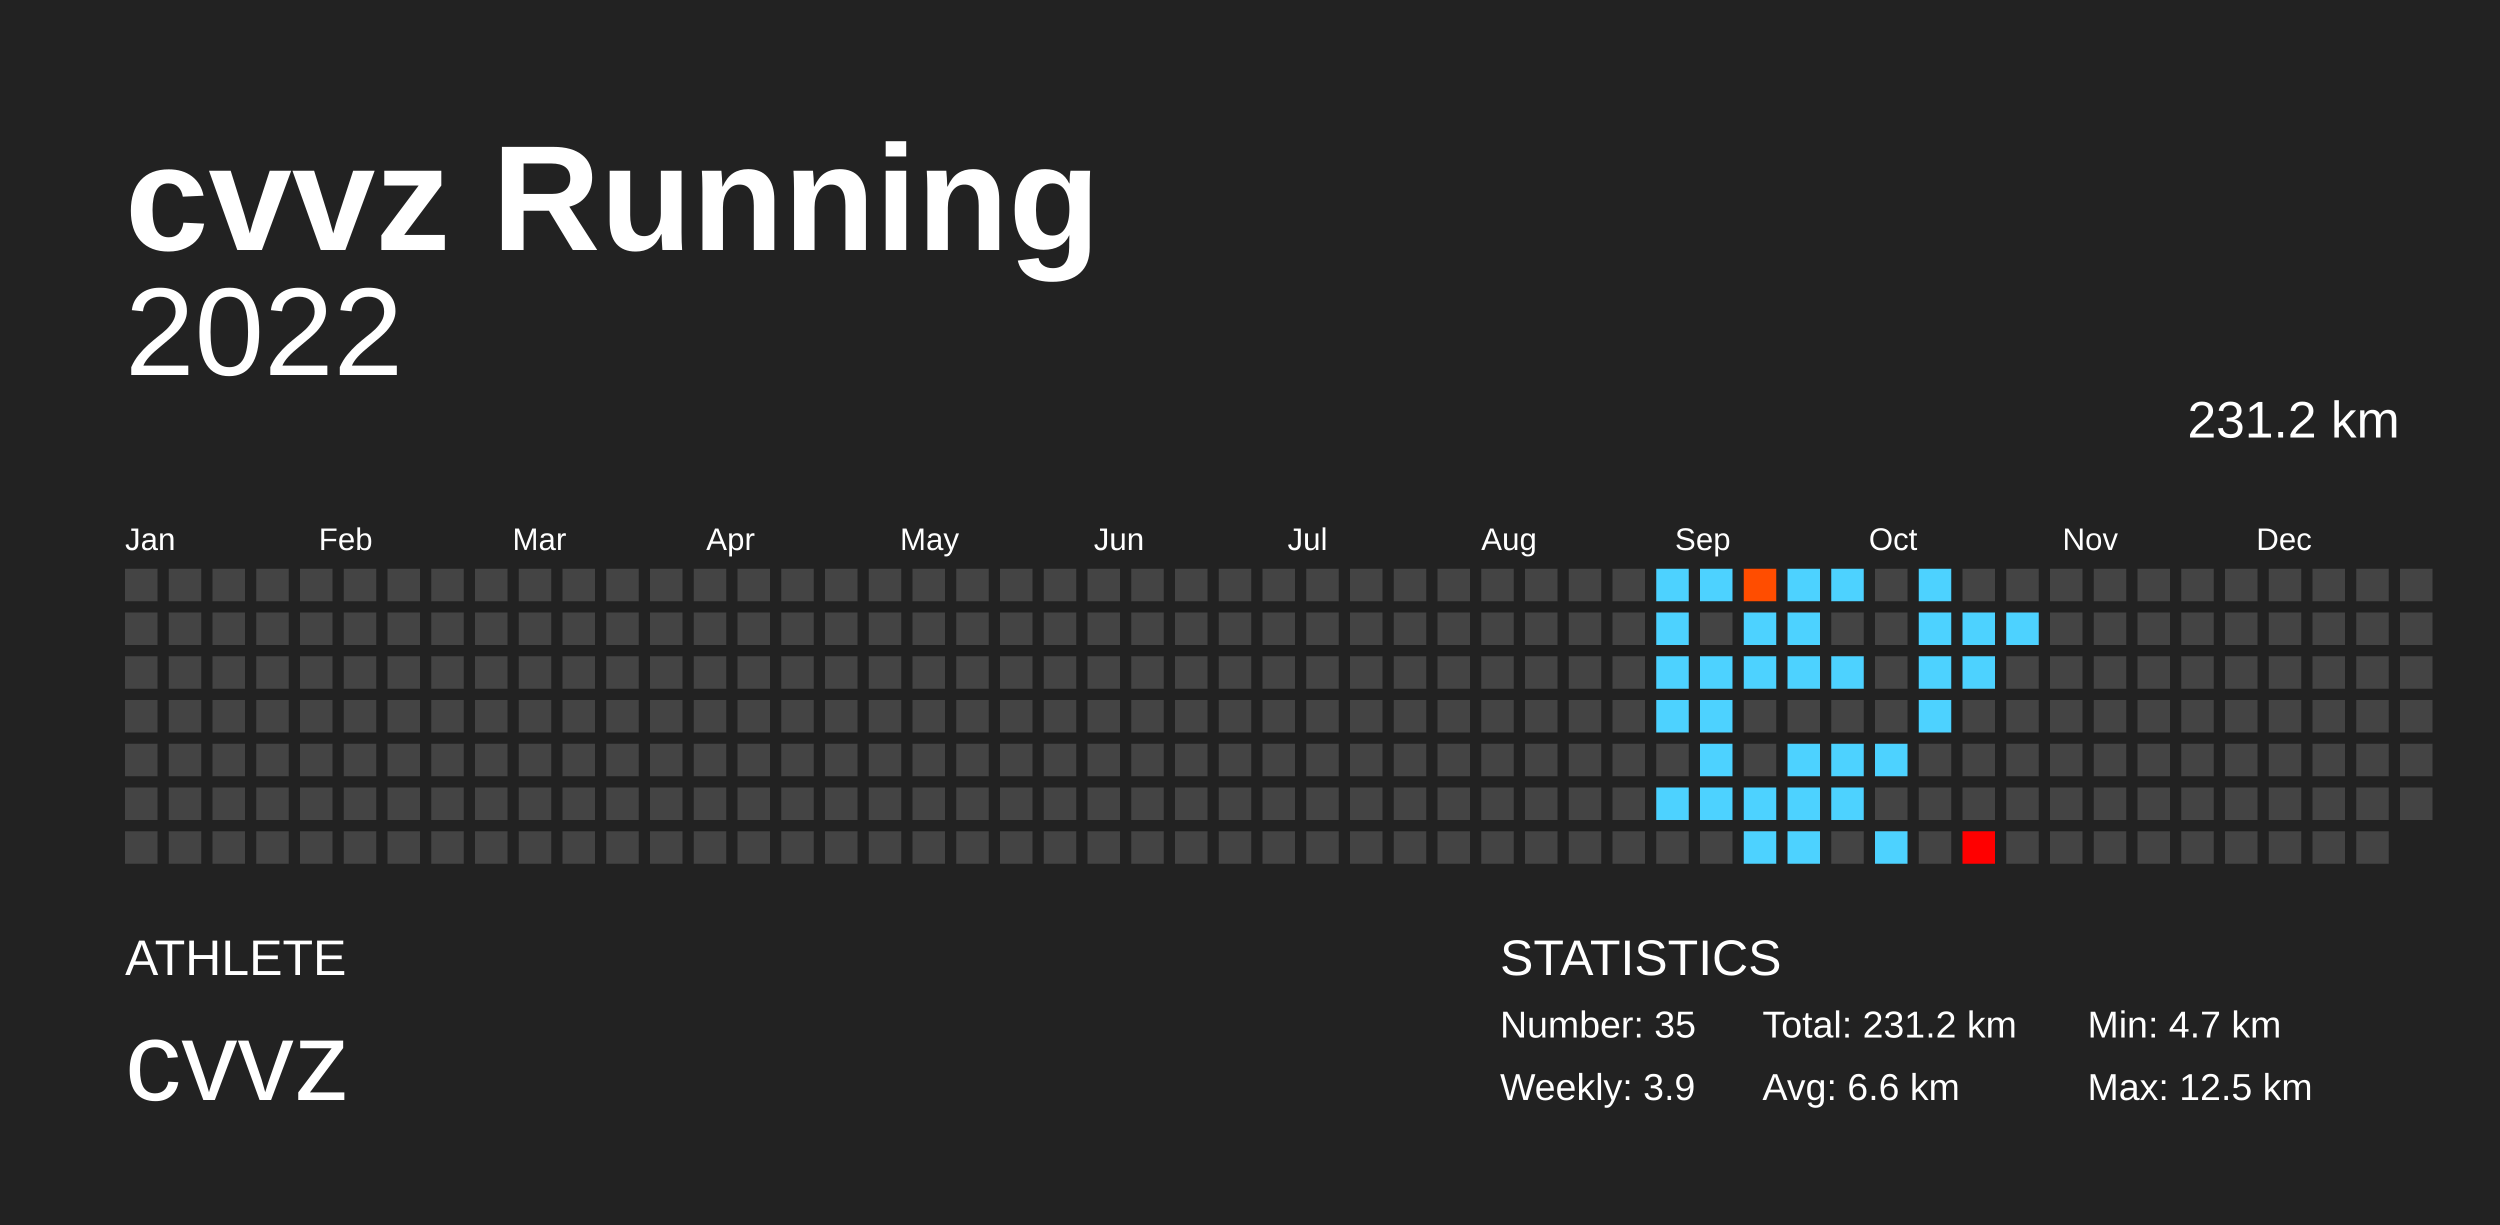
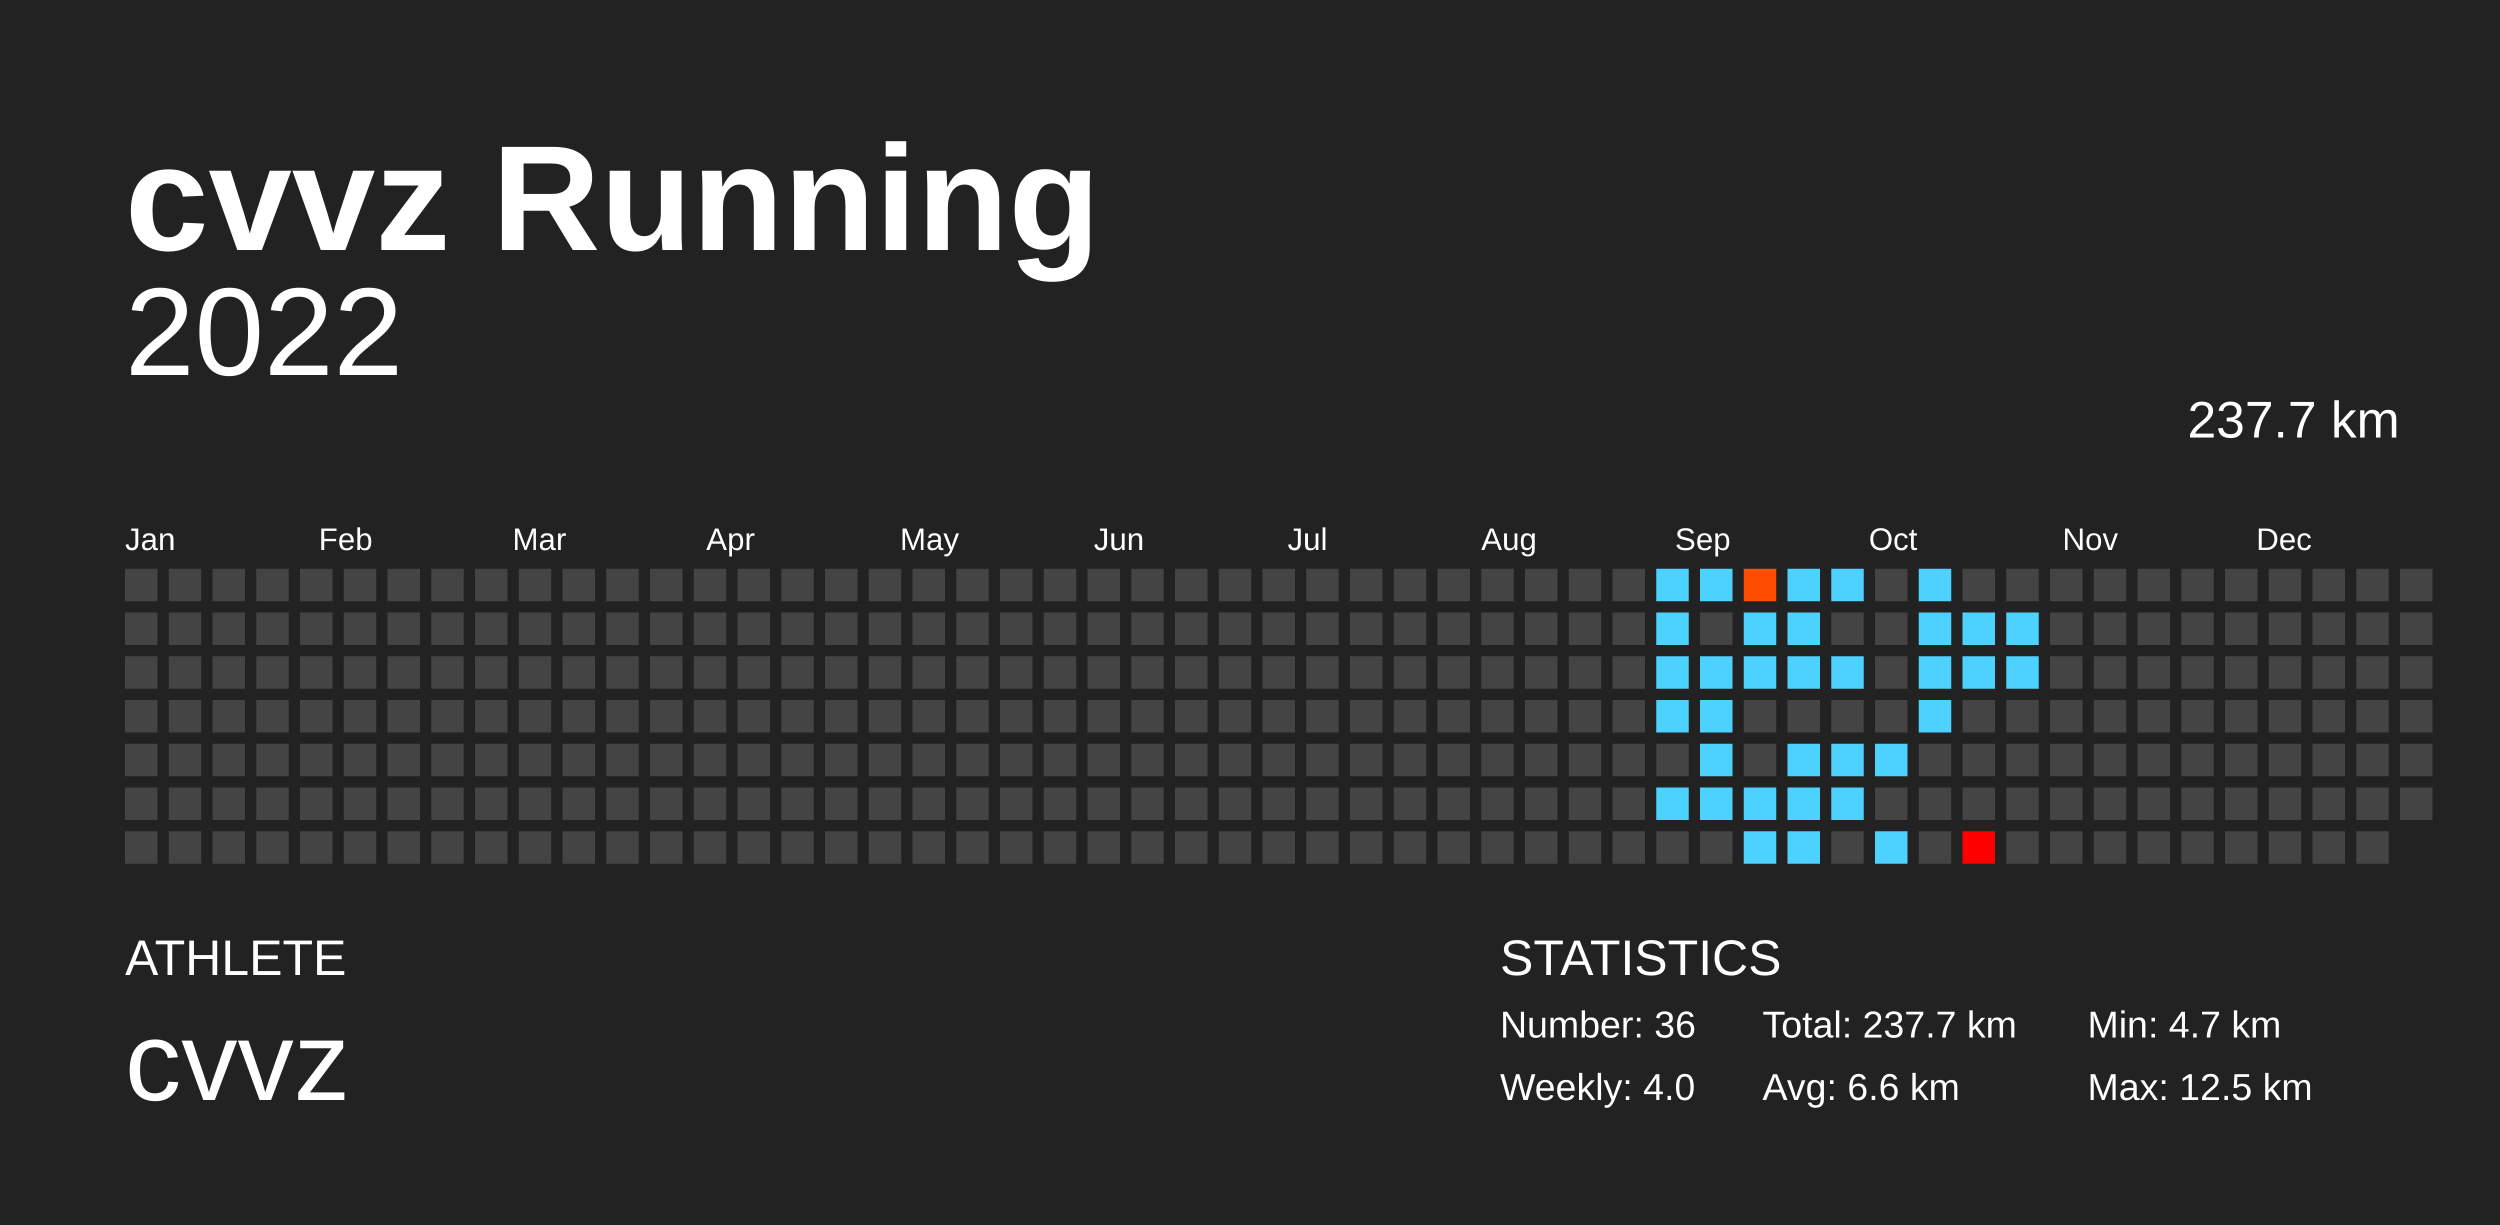
<svg xmlns="http://www.w3.org/2000/svg" baseProfile="full" height="98mm" version="1.1" viewBox="0,0,200,98" width="200mm">
  <defs />
  <rect fill="#222222" height="98" width="200" x="0" y="0" />
  <text fill="#FFFFFF" style="font-size:12px; font-family:Arial; font-weight:bold;" x="10" y="20">cvvz Running</text>
  <text fill="#FFFFFF" style="font-size:4px; font-family:Arial" x="10" y="78">ATHLETE</text>
  <text fill="#FFFFFF" style="font-size:9px; font-family:Arial" x="10" y="88">cvvz</text>
  <text fill="#FFFFFF" style="font-size:4px; font-family:Arial" x="120" y="78">STATISTICS</text>
-   <text fill="#FFFFFF" style="font-size:3px; font-family:Arial" x="120" y="83">Number: 35</text>
-   <text fill="#FFFFFF" style="font-size:3px; font-family:Arial" x="120" y="88">Weekly: 3.9</text>
-   <text fill="#FFFFFF" style="font-size:3px; font-family:Arial" x="141" y="83">Total: 231.2 km</text>
+   <text fill="#FFFFFF" style="font-size:3px; font-family:Arial" x="120" y="83">Number: 36</text>
+   <text fill="#FFFFFF" style="font-size:3px; font-family:Arial" x="120" y="88">Weekly: 4.0</text>
+   <text fill="#FFFFFF" style="font-size:3px; font-family:Arial" x="141" y="83">Total: 237.7 km</text>
  <text fill="#FFFFFF" style="font-size:3px; font-family:Arial" x="141" y="88">Avg: 6.6 km</text>
  <text fill="#FFFFFF" style="font-size:3px; font-family:Arial" x="167" y="83">Min: 4.7 km</text>
  <text fill="#FFFFFF" style="font-size:3px; font-family:Arial" x="167" y="88">Max: 12.5 km</text>
  <text alignment-baseline="hanging" fill="#FFFFFF" style="font-size:10.0px; font-family:Arial;" x="10" y="30">2022</text>
-   <text alignment-baseline="hanging" fill="#FFFFFF" style="font-size:4.125px; font-family:Arial;" x="175" y="35">231.2 km</text>
+   <text alignment-baseline="hanging" fill="#FFFFFF" style="font-size:4.125px; font-family:Arial;" x="175" y="35">237.7 km</text>
  <text fill="#FFFFFF" style="font-size:2.5px; font-family:Arial" x="10.0" y="44">Jan</text>
  <text fill="#FFFFFF" style="font-size:2.5px; font-family:Arial" x="25.5" y="44">Feb</text>
  <text fill="#FFFFFF" style="font-size:2.5px; font-family:Arial" x="41.0" y="44">Mar</text>
  <text fill="#FFFFFF" style="font-size:2.5px; font-family:Arial" x="56.5" y="44">Apr</text>
  <text fill="#FFFFFF" style="font-size:2.5px; font-family:Arial" x="72.0" y="44">May</text>
  <text fill="#FFFFFF" style="font-size:2.5px; font-family:Arial" x="87.5" y="44">Jun</text>
  <text fill="#FFFFFF" style="font-size:2.5px; font-family:Arial" x="103.0" y="44">Jul</text>
  <text fill="#FFFFFF" style="font-size:2.5px; font-family:Arial" x="118.5" y="44">Aug</text>
  <text fill="#FFFFFF" style="font-size:2.5px; font-family:Arial" x="134.0" y="44">Sep</text>
  <text fill="#FFFFFF" style="font-size:2.5px; font-family:Arial" x="149.5" y="44">Oct</text>
  <text fill="#FFFFFF" style="font-size:2.5px; font-family:Arial" x="165.0" y="44">Nov</text>
  <text fill="#FFFFFF" style="font-size:2.5px; font-family:Arial" x="180.5" y="44">Dec</text>
  <rect fill="#444444" height="2.6" width="2.6" x="10.0" y="45.5" />
  <rect fill="#444444" height="2.6" width="2.6" x="10.0" y="49.0" />
  <rect fill="#444444" height="2.6" width="2.6" x="10.0" y="52.5" />
  <rect fill="#444444" height="2.6" width="2.6" x="10.0" y="56.0" />
  <rect fill="#444444" height="2.6" width="2.6" x="10.0" y="59.5" />
  <rect fill="#444444" height="2.6" width="2.6" x="10.0" y="63.0" />
  <rect fill="#444444" height="2.6" width="2.6" x="10.0" y="66.5" />
  <rect fill="#444444" height="2.6" width="2.6" x="13.5" y="45.5" />
  <rect fill="#444444" height="2.6" width="2.6" x="13.5" y="49.0" />
  <rect fill="#444444" height="2.6" width="2.6" x="13.5" y="52.5" />
  <rect fill="#444444" height="2.6" width="2.6" x="13.5" y="56.0" />
  <rect fill="#444444" height="2.6" width="2.6" x="13.5" y="59.5" />
  <rect fill="#444444" height="2.6" width="2.6" x="13.5" y="63.0" />
  <rect fill="#444444" height="2.6" width="2.6" x="13.5" y="66.5" />
  <rect fill="#444444" height="2.6" width="2.6" x="17.0" y="45.5" />
  <rect fill="#444444" height="2.6" width="2.6" x="17.0" y="49.0" />
  <rect fill="#444444" height="2.6" width="2.6" x="17.0" y="52.5" />
  <rect fill="#444444" height="2.6" width="2.6" x="17.0" y="56.0" />
  <rect fill="#444444" height="2.6" width="2.6" x="17.0" y="59.5" />
  <rect fill="#444444" height="2.6" width="2.6" x="17.0" y="63.0" />
  <rect fill="#444444" height="2.6" width="2.6" x="17.0" y="66.5" />
  <rect fill="#444444" height="2.6" width="2.6" x="20.5" y="45.5" />
  <rect fill="#444444" height="2.6" width="2.6" x="20.5" y="49.0" />
  <rect fill="#444444" height="2.6" width="2.6" x="20.5" y="52.5" />
  <rect fill="#444444" height="2.6" width="2.6" x="20.5" y="56.0" />
  <rect fill="#444444" height="2.6" width="2.6" x="20.5" y="59.5" />
  <rect fill="#444444" height="2.6" width="2.6" x="20.5" y="63.0" />
  <rect fill="#444444" height="2.6" width="2.6" x="20.5" y="66.5" />
  <rect fill="#444444" height="2.6" width="2.6" x="24.0" y="45.5" />
  <rect fill="#444444" height="2.6" width="2.6" x="24.0" y="49.0" />
  <rect fill="#444444" height="2.6" width="2.6" x="24.0" y="52.5" />
  <rect fill="#444444" height="2.6" width="2.6" x="24.0" y="56.0" />
  <rect fill="#444444" height="2.6" width="2.6" x="24.0" y="59.5" />
  <rect fill="#444444" height="2.6" width="2.6" x="24.0" y="63.0" />
  <rect fill="#444444" height="2.6" width="2.6" x="24.0" y="66.5" />
  <rect fill="#444444" height="2.6" width="2.6" x="27.5" y="45.5" />
  <rect fill="#444444" height="2.6" width="2.6" x="27.5" y="49.0" />
  <rect fill="#444444" height="2.6" width="2.6" x="27.5" y="52.5" />
  <rect fill="#444444" height="2.6" width="2.6" x="27.5" y="56.0" />
  <rect fill="#444444" height="2.6" width="2.6" x="27.5" y="59.5" />
  <rect fill="#444444" height="2.6" width="2.6" x="27.5" y="63.0" />
  <rect fill="#444444" height="2.6" width="2.6" x="27.5" y="66.5" />
  <rect fill="#444444" height="2.6" width="2.6" x="31.0" y="45.5" />
  <rect fill="#444444" height="2.6" width="2.6" x="31.0" y="49.0" />
  <rect fill="#444444" height="2.6" width="2.6" x="31.0" y="52.5" />
  <rect fill="#444444" height="2.6" width="2.6" x="31.0" y="56.0" />
  <rect fill="#444444" height="2.6" width="2.6" x="31.0" y="59.5" />
  <rect fill="#444444" height="2.6" width="2.6" x="31.0" y="63.0" />
  <rect fill="#444444" height="2.6" width="2.6" x="31.0" y="66.5" />
  <rect fill="#444444" height="2.6" width="2.6" x="34.5" y="45.5" />
  <rect fill="#444444" height="2.6" width="2.6" x="34.5" y="49.0" />
  <rect fill="#444444" height="2.6" width="2.6" x="34.5" y="52.5" />
  <rect fill="#444444" height="2.6" width="2.6" x="34.5" y="56.0" />
  <rect fill="#444444" height="2.6" width="2.6" x="34.5" y="59.5" />
  <rect fill="#444444" height="2.6" width="2.6" x="34.5" y="63.0" />
  <rect fill="#444444" height="2.6" width="2.6" x="34.5" y="66.5" />
  <rect fill="#444444" height="2.6" width="2.6" x="38.0" y="45.5" />
  <rect fill="#444444" height="2.6" width="2.6" x="38.0" y="49.0" />
  <rect fill="#444444" height="2.6" width="2.6" x="38.0" y="52.5" />
  <rect fill="#444444" height="2.6" width="2.6" x="38.0" y="56.0" />
  <rect fill="#444444" height="2.6" width="2.6" x="38.0" y="59.5" />
  <rect fill="#444444" height="2.6" width="2.6" x="38.0" y="63.0" />
  <rect fill="#444444" height="2.6" width="2.6" x="38.0" y="66.5" />
  <rect fill="#444444" height="2.6" width="2.6" x="41.5" y="45.5" />
  <rect fill="#444444" height="2.6" width="2.6" x="41.5" y="49.0" />
  <rect fill="#444444" height="2.6" width="2.6" x="41.5" y="52.5" />
  <rect fill="#444444" height="2.6" width="2.6" x="41.5" y="56.0" />
  <rect fill="#444444" height="2.6" width="2.6" x="41.5" y="59.5" />
  <rect fill="#444444" height="2.6" width="2.6" x="41.5" y="63.0" />
  <rect fill="#444444" height="2.6" width="2.6" x="41.5" y="66.5" />
  <rect fill="#444444" height="2.6" width="2.6" x="45.0" y="45.5" />
  <rect fill="#444444" height="2.6" width="2.6" x="45.0" y="49.0" />
  <rect fill="#444444" height="2.6" width="2.6" x="45.0" y="52.5" />
  <rect fill="#444444" height="2.6" width="2.6" x="45.0" y="56.0" />
  <rect fill="#444444" height="2.6" width="2.6" x="45.0" y="59.5" />
  <rect fill="#444444" height="2.6" width="2.6" x="45.0" y="63.0" />
  <rect fill="#444444" height="2.6" width="2.6" x="45.0" y="66.5" />
  <rect fill="#444444" height="2.6" width="2.6" x="48.5" y="45.5" />
  <rect fill="#444444" height="2.6" width="2.6" x="48.5" y="49.0" />
  <rect fill="#444444" height="2.6" width="2.6" x="48.5" y="52.5" />
  <rect fill="#444444" height="2.6" width="2.6" x="48.5" y="56.0" />
  <rect fill="#444444" height="2.6" width="2.6" x="48.5" y="59.5" />
  <rect fill="#444444" height="2.6" width="2.6" x="48.5" y="63.0" />
  <rect fill="#444444" height="2.6" width="2.6" x="48.5" y="66.5" />
  <rect fill="#444444" height="2.6" width="2.6" x="52.0" y="45.5" />
  <rect fill="#444444" height="2.6" width="2.6" x="52.0" y="49.0" />
  <rect fill="#444444" height="2.6" width="2.6" x="52.0" y="52.5" />
  <rect fill="#444444" height="2.6" width="2.6" x="52.0" y="56.0" />
  <rect fill="#444444" height="2.6" width="2.6" x="52.0" y="59.5" />
  <rect fill="#444444" height="2.6" width="2.6" x="52.0" y="63.0" />
  <rect fill="#444444" height="2.6" width="2.6" x="52.0" y="66.5" />
  <rect fill="#444444" height="2.6" width="2.6" x="55.5" y="45.5" />
  <rect fill="#444444" height="2.6" width="2.6" x="55.5" y="49.0" />
  <rect fill="#444444" height="2.6" width="2.6" x="55.5" y="52.5" />
  <rect fill="#444444" height="2.6" width="2.6" x="55.5" y="56.0" />
  <rect fill="#444444" height="2.6" width="2.6" x="55.5" y="59.5" />
  <rect fill="#444444" height="2.6" width="2.6" x="55.5" y="63.0" />
  <rect fill="#444444" height="2.6" width="2.6" x="55.5" y="66.5" />
  <rect fill="#444444" height="2.6" width="2.6" x="59.0" y="45.5" />
  <rect fill="#444444" height="2.6" width="2.6" x="59.0" y="49.0" />
  <rect fill="#444444" height="2.6" width="2.6" x="59.0" y="52.5" />
  <rect fill="#444444" height="2.6" width="2.6" x="59.0" y="56.0" />
  <rect fill="#444444" height="2.6" width="2.6" x="59.0" y="59.5" />
  <rect fill="#444444" height="2.6" width="2.6" x="59.0" y="63.0" />
  <rect fill="#444444" height="2.6" width="2.6" x="59.0" y="66.5" />
  <rect fill="#444444" height="2.6" width="2.6" x="62.5" y="45.5" />
  <rect fill="#444444" height="2.6" width="2.6" x="62.5" y="49.0" />
  <rect fill="#444444" height="2.6" width="2.6" x="62.5" y="52.5" />
  <rect fill="#444444" height="2.6" width="2.6" x="62.5" y="56.0" />
  <rect fill="#444444" height="2.6" width="2.6" x="62.5" y="59.5" />
  <rect fill="#444444" height="2.6" width="2.6" x="62.5" y="63.0" />
  <rect fill="#444444" height="2.6" width="2.6" x="62.5" y="66.5" />
  <rect fill="#444444" height="2.6" width="2.6" x="66.0" y="45.5" />
  <rect fill="#444444" height="2.6" width="2.6" x="66.0" y="49.0" />
  <rect fill="#444444" height="2.6" width="2.6" x="66.0" y="52.5" />
  <rect fill="#444444" height="2.6" width="2.6" x="66.0" y="56.0" />
  <rect fill="#444444" height="2.6" width="2.6" x="66.0" y="59.5" />
  <rect fill="#444444" height="2.6" width="2.6" x="66.0" y="63.0" />
  <rect fill="#444444" height="2.6" width="2.6" x="66.0" y="66.5" />
  <rect fill="#444444" height="2.6" width="2.6" x="69.5" y="45.5" />
  <rect fill="#444444" height="2.6" width="2.6" x="69.5" y="49.0" />
  <rect fill="#444444" height="2.6" width="2.6" x="69.5" y="52.5" />
  <rect fill="#444444" height="2.6" width="2.6" x="69.5" y="56.0" />
  <rect fill="#444444" height="2.6" width="2.6" x="69.5" y="59.5" />
  <rect fill="#444444" height="2.6" width="2.6" x="69.5" y="63.0" />
  <rect fill="#444444" height="2.6" width="2.6" x="69.5" y="66.5" />
  <rect fill="#444444" height="2.6" width="2.6" x="73.0" y="45.5" />
  <rect fill="#444444" height="2.6" width="2.6" x="73.0" y="49.0" />
  <rect fill="#444444" height="2.6" width="2.6" x="73.0" y="52.5" />
  <rect fill="#444444" height="2.6" width="2.6" x="73.0" y="56.0" />
  <rect fill="#444444" height="2.6" width="2.6" x="73.0" y="59.5" />
  <rect fill="#444444" height="2.6" width="2.6" x="73.0" y="63.0" />
  <rect fill="#444444" height="2.6" width="2.6" x="73.0" y="66.5" />
  <rect fill="#444444" height="2.6" width="2.6" x="76.5" y="45.5" />
  <rect fill="#444444" height="2.6" width="2.6" x="76.5" y="49.0" />
  <rect fill="#444444" height="2.6" width="2.6" x="76.5" y="52.5" />
  <rect fill="#444444" height="2.6" width="2.6" x="76.5" y="56.0" />
  <rect fill="#444444" height="2.6" width="2.6" x="76.5" y="59.5" />
  <rect fill="#444444" height="2.6" width="2.6" x="76.5" y="63.0" />
  <rect fill="#444444" height="2.6" width="2.6" x="76.5" y="66.5" />
  <rect fill="#444444" height="2.6" width="2.6" x="80.0" y="45.5" />
  <rect fill="#444444" height="2.6" width="2.6" x="80.0" y="49.0" />
  <rect fill="#444444" height="2.6" width="2.6" x="80.0" y="52.5" />
  <rect fill="#444444" height="2.6" width="2.6" x="80.0" y="56.0" />
  <rect fill="#444444" height="2.6" width="2.6" x="80.0" y="59.5" />
  <rect fill="#444444" height="2.6" width="2.6" x="80.0" y="63.0" />
  <rect fill="#444444" height="2.6" width="2.6" x="80.0" y="66.5" />
  <rect fill="#444444" height="2.6" width="2.6" x="83.5" y="45.5" />
  <rect fill="#444444" height="2.6" width="2.6" x="83.5" y="49.0" />
  <rect fill="#444444" height="2.6" width="2.6" x="83.5" y="52.5" />
  <rect fill="#444444" height="2.6" width="2.6" x="83.5" y="56.0" />
  <rect fill="#444444" height="2.6" width="2.6" x="83.5" y="59.5" />
  <rect fill="#444444" height="2.6" width="2.6" x="83.5" y="63.0" />
  <rect fill="#444444" height="2.6" width="2.6" x="83.5" y="66.5" />
  <rect fill="#444444" height="2.6" width="2.6" x="87.0" y="45.5" />
  <rect fill="#444444" height="2.6" width="2.6" x="87.0" y="49.0" />
  <rect fill="#444444" height="2.6" width="2.6" x="87.0" y="52.5" />
  <rect fill="#444444" height="2.6" width="2.6" x="87.0" y="56.0" />
  <rect fill="#444444" height="2.6" width="2.6" x="87.0" y="59.5" />
  <rect fill="#444444" height="2.6" width="2.6" x="87.0" y="63.0" />
  <rect fill="#444444" height="2.6" width="2.6" x="87.0" y="66.5" />
  <rect fill="#444444" height="2.6" width="2.6" x="90.5" y="45.5" />
  <rect fill="#444444" height="2.6" width="2.6" x="90.5" y="49.0" />
  <rect fill="#444444" height="2.6" width="2.6" x="90.5" y="52.5" />
  <rect fill="#444444" height="2.6" width="2.6" x="90.5" y="56.0" />
  <rect fill="#444444" height="2.6" width="2.6" x="90.5" y="59.5" />
  <rect fill="#444444" height="2.6" width="2.6" x="90.5" y="63.0" />
  <rect fill="#444444" height="2.6" width="2.6" x="90.5" y="66.5" />
  <rect fill="#444444" height="2.6" width="2.6" x="94.0" y="45.5" />
  <rect fill="#444444" height="2.6" width="2.6" x="94.0" y="49.0" />
  <rect fill="#444444" height="2.6" width="2.6" x="94.0" y="52.5" />
  <rect fill="#444444" height="2.6" width="2.6" x="94.0" y="56.0" />
  <rect fill="#444444" height="2.6" width="2.6" x="94.0" y="59.5" />
  <rect fill="#444444" height="2.6" width="2.6" x="94.0" y="63.0" />
  <rect fill="#444444" height="2.6" width="2.6" x="94.0" y="66.5" />
  <rect fill="#444444" height="2.6" width="2.6" x="97.5" y="45.5" />
  <rect fill="#444444" height="2.6" width="2.6" x="97.5" y="49.0" />
  <rect fill="#444444" height="2.6" width="2.6" x="97.5" y="52.5" />
  <rect fill="#444444" height="2.6" width="2.6" x="97.5" y="56.0" />
  <rect fill="#444444" height="2.6" width="2.6" x="97.5" y="59.5" />
  <rect fill="#444444" height="2.6" width="2.6" x="97.5" y="63.0" />
  <rect fill="#444444" height="2.6" width="2.6" x="97.5" y="66.5" />
  <rect fill="#444444" height="2.6" width="2.6" x="101.0" y="45.5" />
  <rect fill="#444444" height="2.6" width="2.6" x="101.0" y="49.0" />
  <rect fill="#444444" height="2.6" width="2.6" x="101.0" y="52.5" />
  <rect fill="#444444" height="2.6" width="2.6" x="101.0" y="56.0" />
  <rect fill="#444444" height="2.6" width="2.6" x="101.0" y="59.5" />
  <rect fill="#444444" height="2.6" width="2.6" x="101.0" y="63.0" />
  <rect fill="#444444" height="2.6" width="2.6" x="101.0" y="66.5" />
  <rect fill="#444444" height="2.6" width="2.6" x="104.5" y="45.5" />
  <rect fill="#444444" height="2.6" width="2.6" x="104.5" y="49.0" />
  <rect fill="#444444" height="2.6" width="2.6" x="104.5" y="52.5" />
  <rect fill="#444444" height="2.6" width="2.6" x="104.5" y="56.0" />
  <rect fill="#444444" height="2.6" width="2.6" x="104.5" y="59.5" />
  <rect fill="#444444" height="2.6" width="2.6" x="104.5" y="63.0" />
  <rect fill="#444444" height="2.6" width="2.6" x="104.5" y="66.5" />
  <rect fill="#444444" height="2.6" width="2.6" x="108.0" y="45.5" />
  <rect fill="#444444" height="2.6" width="2.6" x="108.0" y="49.0" />
  <rect fill="#444444" height="2.6" width="2.6" x="108.0" y="52.5" />
  <rect fill="#444444" height="2.6" width="2.6" x="108.0" y="56.0" />
  <rect fill="#444444" height="2.6" width="2.6" x="108.0" y="59.5" />
  <rect fill="#444444" height="2.6" width="2.6" x="108.0" y="63.0" />
  <rect fill="#444444" height="2.6" width="2.6" x="108.0" y="66.5" />
  <rect fill="#444444" height="2.6" width="2.6" x="111.5" y="45.5" />
  <rect fill="#444444" height="2.6" width="2.6" x="111.5" y="49.0" />
  <rect fill="#444444" height="2.6" width="2.6" x="111.5" y="52.5" />
  <rect fill="#444444" height="2.6" width="2.6" x="111.5" y="56.0" />
  <rect fill="#444444" height="2.6" width="2.6" x="111.5" y="59.5" />
  <rect fill="#444444" height="2.6" width="2.6" x="111.5" y="63.0" />
  <rect fill="#444444" height="2.6" width="2.6" x="111.5" y="66.5" />
  <rect fill="#444444" height="2.6" width="2.6" x="115.0" y="45.5" />
  <rect fill="#444444" height="2.6" width="2.6" x="115.0" y="49.0" />
  <rect fill="#444444" height="2.6" width="2.6" x="115.0" y="52.5" />
  <rect fill="#444444" height="2.6" width="2.6" x="115.0" y="56.0" />
  <rect fill="#444444" height="2.6" width="2.6" x="115.0" y="59.5" />
  <rect fill="#444444" height="2.6" width="2.6" x="115.0" y="63.0" />
  <rect fill="#444444" height="2.6" width="2.6" x="115.0" y="66.5" />
  <rect fill="#444444" height="2.6" width="2.6" x="118.5" y="45.5" />
  <rect fill="#444444" height="2.6" width="2.6" x="118.5" y="49.0" />
  <rect fill="#444444" height="2.6" width="2.6" x="118.5" y="52.5" />
  <rect fill="#444444" height="2.6" width="2.6" x="118.5" y="56.0" />
  <rect fill="#444444" height="2.6" width="2.6" x="118.5" y="59.5" />
  <rect fill="#444444" height="2.6" width="2.6" x="118.5" y="63.0" />
  <rect fill="#444444" height="2.6" width="2.6" x="118.5" y="66.5" />
  <rect fill="#444444" height="2.6" width="2.6" x="122.0" y="45.5" />
  <rect fill="#444444" height="2.6" width="2.6" x="122.0" y="49.0" />
  <rect fill="#444444" height="2.6" width="2.6" x="122.0" y="52.5" />
  <rect fill="#444444" height="2.6" width="2.6" x="122.0" y="56.0" />
  <rect fill="#444444" height="2.6" width="2.6" x="122.0" y="59.5" />
  <rect fill="#444444" height="2.6" width="2.6" x="122.0" y="63.0" />
  <rect fill="#444444" height="2.6" width="2.6" x="122.0" y="66.5" />
  <rect fill="#444444" height="2.6" width="2.6" x="125.5" y="45.5" />
  <rect fill="#444444" height="2.6" width="2.6" x="125.5" y="49.0" />
  <rect fill="#444444" height="2.6" width="2.6" x="125.5" y="52.5" />
  <rect fill="#444444" height="2.6" width="2.6" x="125.5" y="56.0" />
  <rect fill="#444444" height="2.6" width="2.6" x="125.5" y="59.5" />
  <rect fill="#444444" height="2.6" width="2.6" x="125.5" y="63.0" />
  <rect fill="#444444" height="2.6" width="2.6" x="125.5" y="66.5" />
  <rect fill="#444444" height="2.6" width="2.6" x="129.0" y="45.5" />
  <rect fill="#444444" height="2.6" width="2.6" x="129.0" y="49.0" />
  <rect fill="#444444" height="2.6" width="2.6" x="129.0" y="52.5" />
  <rect fill="#444444" height="2.6" width="2.6" x="129.0" y="56.0" />
  <rect fill="#444444" height="2.6" width="2.6" x="129.0" y="59.5" />
  <rect fill="#444444" height="2.6" width="2.6" x="129.0" y="63.0" />
  <rect fill="#444444" height="2.6" width="2.6" x="129.0" y="66.5" />
  <rect fill="#4dd2ff" height="2.6" width="2.6" x="132.5" y="45.5" />
  <rect fill="#4dd2ff" height="2.6" width="2.6" x="132.5" y="49.0" />
  <rect fill="#4dd2ff" height="2.6" width="2.6" x="132.5" y="52.5" />
  <rect fill="#4dd2ff" height="2.6" width="2.6" x="132.5" y="56.0" />
  <rect fill="#444444" height="2.6" width="2.6" x="132.5" y="59.5" />
  <rect fill="#4dd2ff" height="2.6" width="2.6" x="132.5" y="63.0" />
  <rect fill="#444444" height="2.6" width="2.6" x="132.5" y="66.5" />
  <rect fill="#4dd2ff" height="2.6" width="2.6" x="136.0" y="45.5" />
  <rect fill="#444444" height="2.6" width="2.6" x="136.0" y="49.0" />
  <rect fill="#4dd2ff" height="2.6" width="2.6" x="136.0" y="52.5" />
  <rect fill="#4dd2ff" height="2.6" width="2.6" x="136.0" y="56.0" />
  <rect fill="#4dd2ff" height="2.6" width="2.6" x="136.0" y="59.5" />
  <rect fill="#4dd2ff" height="2.6" width="2.6" x="136.0" y="63.0" />
  <rect fill="#444444" height="2.6" width="2.6" x="136.0" y="66.5" />
  <rect fill="#ff4d00" height="2.6" width="2.6" x="139.5" y="45.5" />
  <rect fill="#4dd2ff" height="2.6" width="2.6" x="139.5" y="49.0" />
  <rect fill="#4dd2ff" height="2.6" width="2.6" x="139.5" y="52.5" />
  <rect fill="#444444" height="2.6" width="2.6" x="139.5" y="56.0" />
  <rect fill="#444444" height="2.6" width="2.6" x="139.5" y="59.5" />
  <rect fill="#4dd2ff" height="2.6" width="2.6" x="139.5" y="63.0" />
  <rect fill="#4dd2ff" height="2.6" width="2.6" x="139.5" y="66.5" />
  <rect fill="#4dd2ff" height="2.6" width="2.6" x="143.0" y="45.5" />
  <rect fill="#4dd2ff" height="2.6" width="2.6" x="143.0" y="49.0" />
  <rect fill="#4dd2ff" height="2.6" width="2.6" x="143.0" y="52.5" />
  <rect fill="#444444" height="2.6" width="2.6" x="143.0" y="56.0" />
  <rect fill="#4dd2ff" height="2.6" width="2.6" x="143.0" y="59.5" />
  <rect fill="#4dd2ff" height="2.6" width="2.6" x="143.0" y="63.0" />
  <rect fill="#4dd2ff" height="2.6" width="2.6" x="143.0" y="66.5" />
  <rect fill="#4dd2ff" height="2.6" width="2.6" x="146.5" y="45.5" />
  <rect fill="#444444" height="2.6" width="2.6" x="146.5" y="49.0" />
  <rect fill="#4dd2ff" height="2.6" width="2.6" x="146.5" y="52.5" />
  <rect fill="#444444" height="2.6" width="2.6" x="146.5" y="56.0" />
  <rect fill="#4dd2ff" height="2.6" width="2.6" x="146.5" y="59.5" />
  <rect fill="#4dd2ff" height="2.6" width="2.6" x="146.5" y="63.0" />
  <rect fill="#444444" height="2.6" width="2.6" x="146.5" y="66.5" />
  <rect fill="#444444" height="2.6" width="2.6" x="150.0" y="45.5" />
  <rect fill="#444444" height="2.6" width="2.6" x="150.0" y="49.0" />
  <rect fill="#444444" height="2.6" width="2.6" x="150.0" y="52.5" />
  <rect fill="#444444" height="2.6" width="2.6" x="150.0" y="56.0" />
  <rect fill="#4dd2ff" height="2.6" width="2.6" x="150.0" y="59.5" />
  <rect fill="#444444" height="2.6" width="2.6" x="150.0" y="63.0" />
  <rect fill="#4dd2ff" height="2.6" width="2.6" x="150.0" y="66.5" />
  <rect fill="#4dd2ff" height="2.6" width="2.6" x="153.5" y="45.5" />
  <rect fill="#4dd2ff" height="2.6" width="2.6" x="153.5" y="49.0" />
  <rect fill="#4dd2ff" height="2.6" width="2.6" x="153.5" y="52.5" />
  <rect fill="#4dd2ff" height="2.6" width="2.6" x="153.5" y="56.0" />
  <rect fill="#444444" height="2.6" width="2.6" x="153.5" y="59.5" />
  <rect fill="#444444" height="2.6" width="2.6" x="153.5" y="63.0" />
  <rect fill="#444444" height="2.6" width="2.6" x="153.5" y="66.5" />
  <rect fill="#444444" height="2.6" width="2.6" x="157.0" y="45.5" />
  <rect fill="#4dd2ff" height="2.6" width="2.6" x="157.0" y="49.0" />
  <rect fill="#4dd2ff" height="2.6" width="2.6" x="157.0" y="52.5" />
  <rect fill="#444444" height="2.6" width="2.6" x="157.0" y="56.0" />
  <rect fill="#444444" height="2.6" width="2.6" x="157.0" y="59.5" />
  <rect fill="#444444" height="2.6" width="2.6" x="157.0" y="63.0" />
  <rect fill="#ff0000" height="2.6" width="2.6" x="157.0" y="66.5" />
  <rect fill="#444444" height="2.6" width="2.6" x="160.5" y="45.5" />
  <rect fill="#4dd2ff" height="2.6" width="2.6" x="160.5" y="49.0" />
-   <rect fill="#444444" height="2.6" width="2.6" x="160.5" y="52.5" />
+   <rect fill="#4dd2ff" height="2.6" width="2.6" x="160.5" y="52.5" />
  <rect fill="#444444" height="2.6" width="2.6" x="160.5" y="56.0" />
  <rect fill="#444444" height="2.6" width="2.6" x="160.5" y="59.5" />
  <rect fill="#444444" height="2.6" width="2.6" x="160.5" y="63.0" />
  <rect fill="#444444" height="2.6" width="2.6" x="160.5" y="66.5" />
  <rect fill="#444444" height="2.6" width="2.6" x="164.0" y="45.5" />
  <rect fill="#444444" height="2.6" width="2.6" x="164.0" y="49.0" />
  <rect fill="#444444" height="2.6" width="2.6" x="164.0" y="52.5" />
  <rect fill="#444444" height="2.6" width="2.6" x="164.0" y="56.0" />
  <rect fill="#444444" height="2.6" width="2.6" x="164.0" y="59.5" />
  <rect fill="#444444" height="2.6" width="2.6" x="164.0" y="63.0" />
  <rect fill="#444444" height="2.6" width="2.6" x="164.0" y="66.5" />
  <rect fill="#444444" height="2.6" width="2.6" x="167.5" y="45.5" />
  <rect fill="#444444" height="2.6" width="2.6" x="167.5" y="49.0" />
  <rect fill="#444444" height="2.6" width="2.6" x="167.5" y="52.5" />
  <rect fill="#444444" height="2.6" width="2.6" x="167.5" y="56.0" />
  <rect fill="#444444" height="2.6" width="2.6" x="167.5" y="59.5" />
  <rect fill="#444444" height="2.6" width="2.6" x="167.5" y="63.0" />
  <rect fill="#444444" height="2.6" width="2.6" x="167.5" y="66.5" />
  <rect fill="#444444" height="2.6" width="2.6" x="171.0" y="45.5" />
  <rect fill="#444444" height="2.6" width="2.6" x="171.0" y="49.0" />
  <rect fill="#444444" height="2.6" width="2.6" x="171.0" y="52.5" />
  <rect fill="#444444" height="2.6" width="2.6" x="171.0" y="56.0" />
  <rect fill="#444444" height="2.6" width="2.6" x="171.0" y="59.5" />
  <rect fill="#444444" height="2.6" width="2.6" x="171.0" y="63.0" />
  <rect fill="#444444" height="2.6" width="2.6" x="171.0" y="66.5" />
  <rect fill="#444444" height="2.6" width="2.6" x="174.5" y="45.5" />
  <rect fill="#444444" height="2.6" width="2.6" x="174.5" y="49.0" />
  <rect fill="#444444" height="2.6" width="2.6" x="174.5" y="52.5" />
  <rect fill="#444444" height="2.6" width="2.6" x="174.5" y="56.0" />
  <rect fill="#444444" height="2.6" width="2.6" x="174.5" y="59.5" />
  <rect fill="#444444" height="2.6" width="2.6" x="174.5" y="63.0" />
  <rect fill="#444444" height="2.6" width="2.6" x="174.5" y="66.5" />
  <rect fill="#444444" height="2.6" width="2.6" x="178.0" y="45.5" />
  <rect fill="#444444" height="2.6" width="2.6" x="178.0" y="49.0" />
  <rect fill="#444444" height="2.6" width="2.6" x="178.0" y="52.5" />
  <rect fill="#444444" height="2.6" width="2.6" x="178.0" y="56.0" />
  <rect fill="#444444" height="2.6" width="2.6" x="178.0" y="59.5" />
  <rect fill="#444444" height="2.6" width="2.6" x="178.0" y="63.0" />
  <rect fill="#444444" height="2.6" width="2.6" x="178.0" y="66.5" />
  <rect fill="#444444" height="2.6" width="2.6" x="181.5" y="45.5" />
  <rect fill="#444444" height="2.6" width="2.6" x="181.5" y="49.0" />
  <rect fill="#444444" height="2.6" width="2.6" x="181.5" y="52.5" />
  <rect fill="#444444" height="2.6" width="2.6" x="181.5" y="56.0" />
  <rect fill="#444444" height="2.6" width="2.6" x="181.5" y="59.5" />
  <rect fill="#444444" height="2.6" width="2.6" x="181.5" y="63.0" />
  <rect fill="#444444" height="2.6" width="2.6" x="181.5" y="66.5" />
  <rect fill="#444444" height="2.6" width="2.6" x="185.0" y="45.5" />
  <rect fill="#444444" height="2.6" width="2.6" x="185.0" y="49.0" />
  <rect fill="#444444" height="2.6" width="2.6" x="185.0" y="52.5" />
  <rect fill="#444444" height="2.6" width="2.6" x="185.0" y="56.0" />
  <rect fill="#444444" height="2.6" width="2.6" x="185.0" y="59.5" />
  <rect fill="#444444" height="2.6" width="2.6" x="185.0" y="63.0" />
  <rect fill="#444444" height="2.6" width="2.6" x="185.0" y="66.5" />
  <rect fill="#444444" height="2.6" width="2.6" x="188.5" y="45.5" />
  <rect fill="#444444" height="2.6" width="2.6" x="188.5" y="49.0" />
  <rect fill="#444444" height="2.6" width="2.6" x="188.5" y="52.5" />
  <rect fill="#444444" height="2.6" width="2.6" x="188.5" y="56.0" />
  <rect fill="#444444" height="2.6" width="2.6" x="188.5" y="59.5" />
  <rect fill="#444444" height="2.6" width="2.6" x="188.5" y="63.0" />
  <rect fill="#444444" height="2.6" width="2.6" x="188.5" y="66.5" />
  <rect fill="#444444" height="2.6" width="2.6" x="192.0" y="45.5" />
  <rect fill="#444444" height="2.6" width="2.6" x="192.0" y="49.0" />
  <rect fill="#444444" height="2.6" width="2.6" x="192.0" y="52.5" />
  <rect fill="#444444" height="2.6" width="2.6" x="192.0" y="56.0" />
  <rect fill="#444444" height="2.6" width="2.6" x="192.0" y="59.5" />
  <rect fill="#444444" height="2.6" width="2.6" x="192.0" y="63.0" />
</svg>
